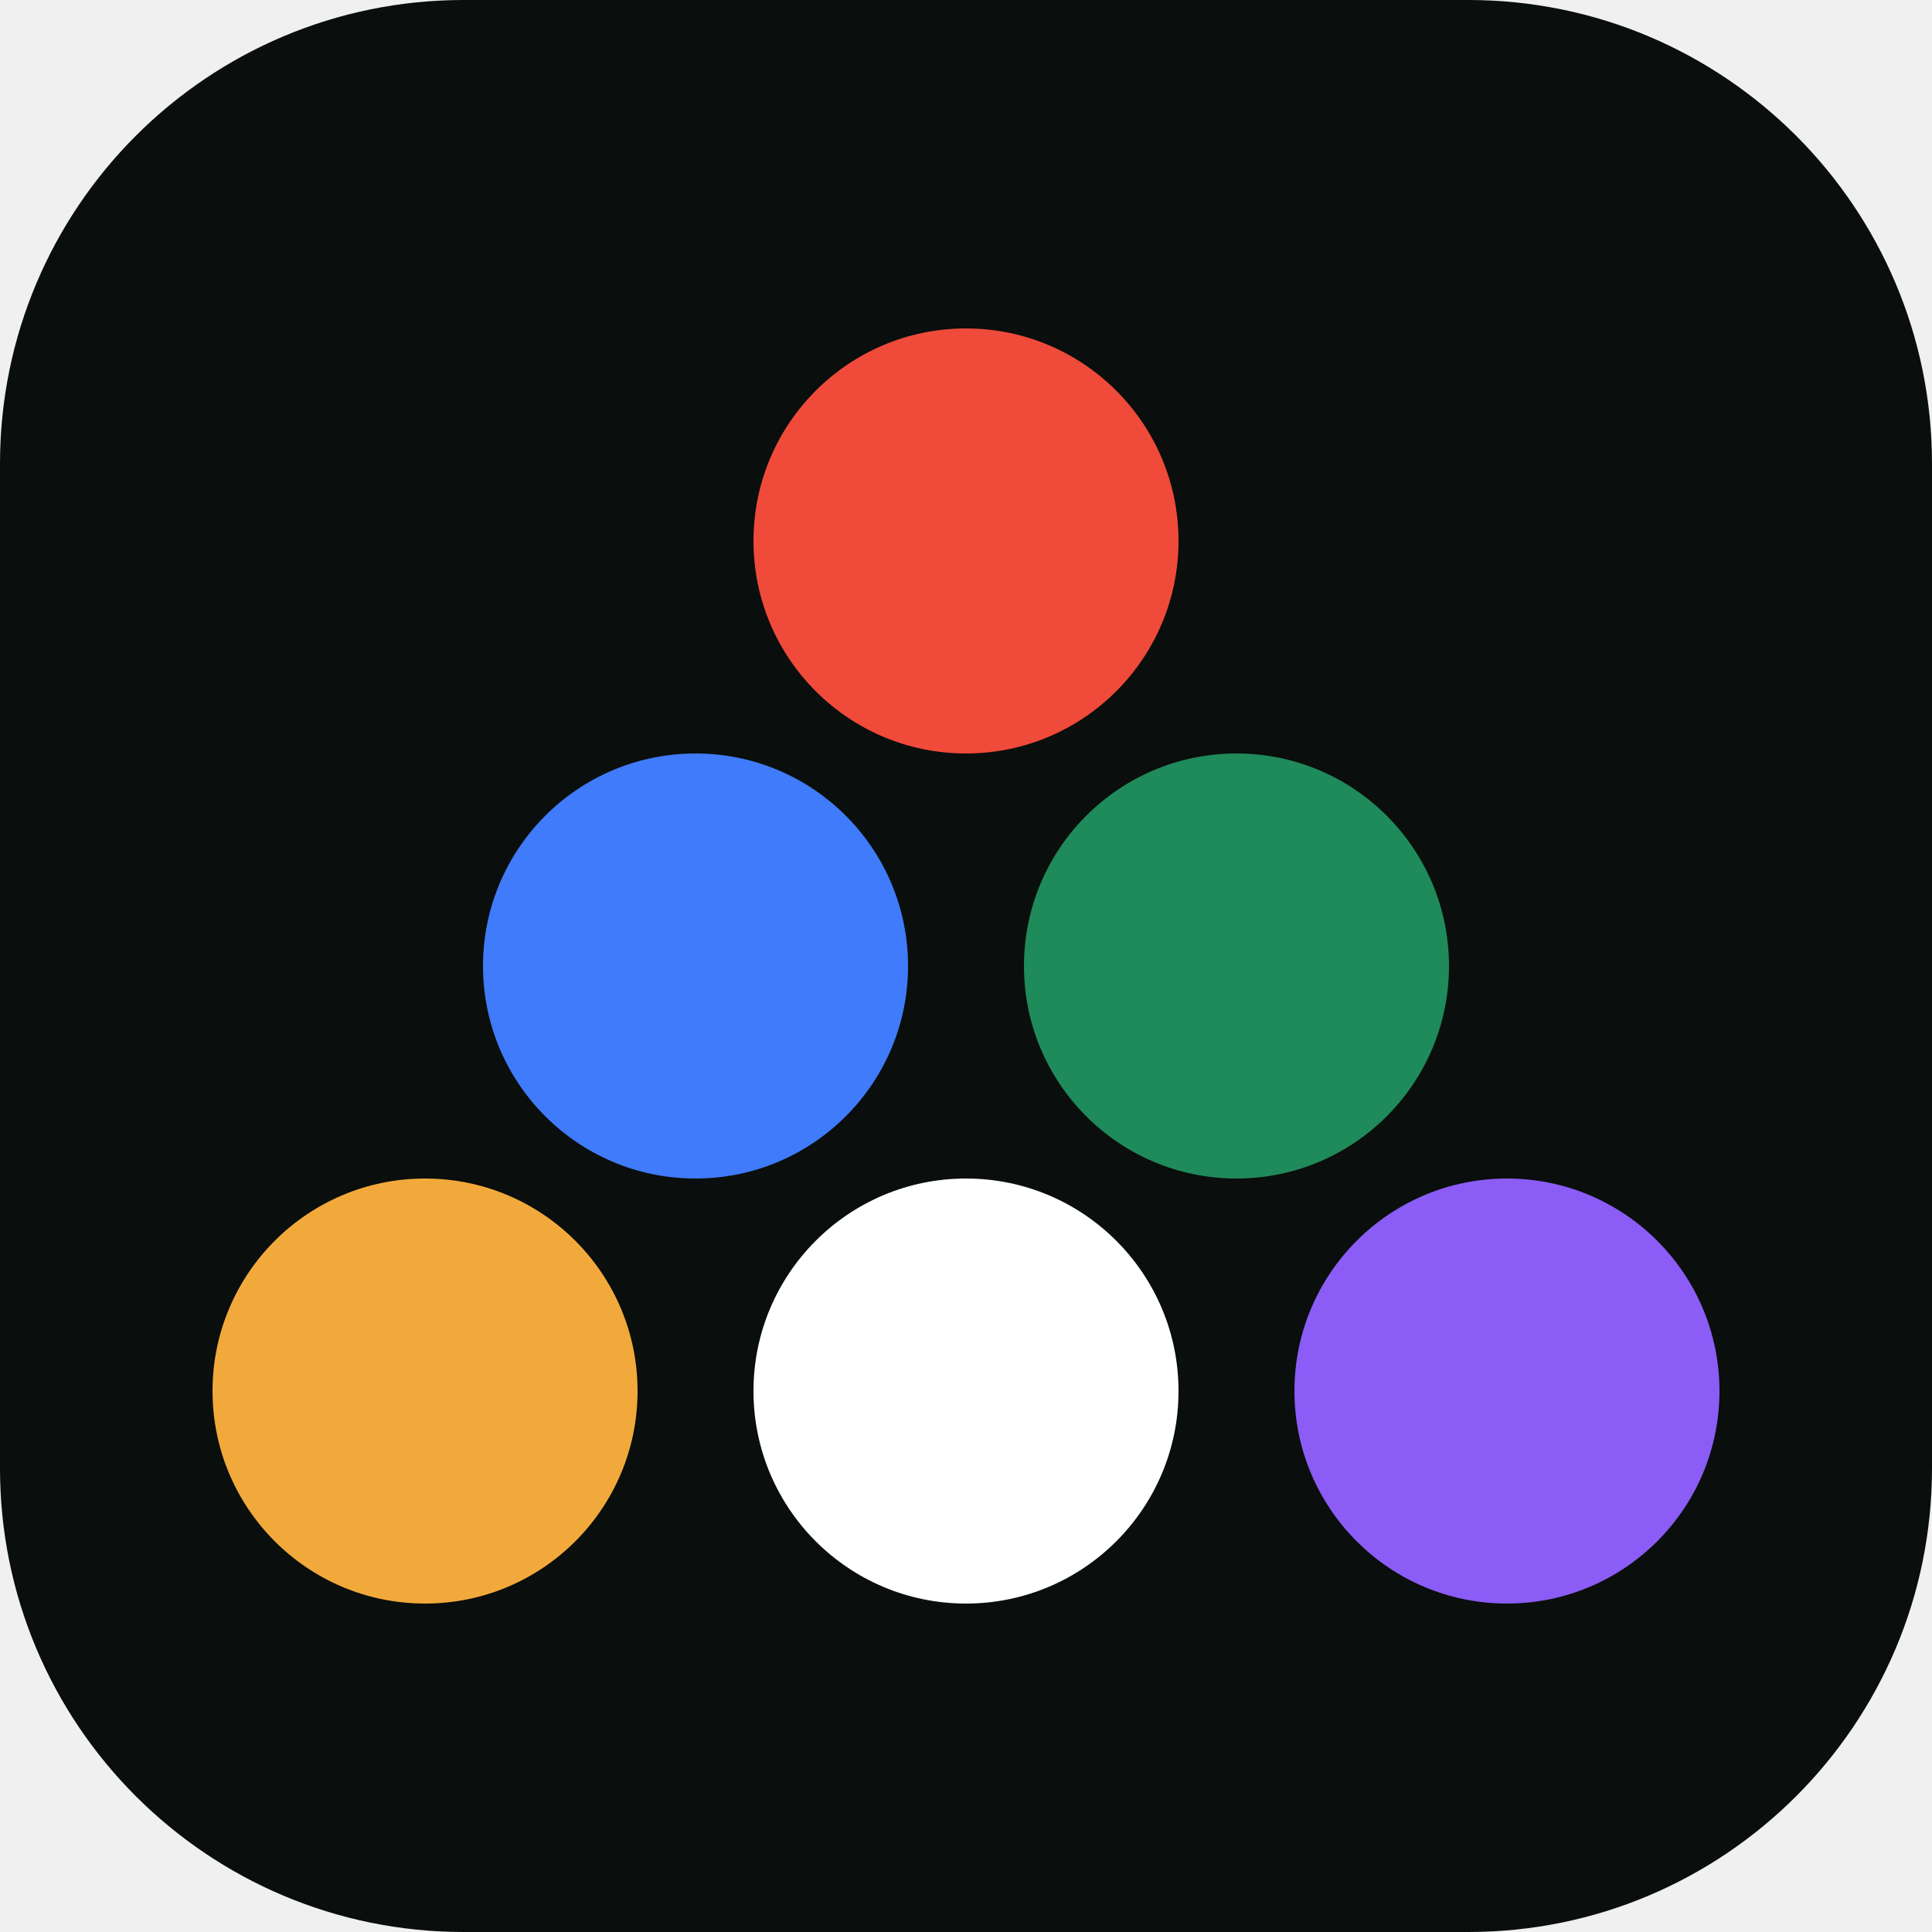
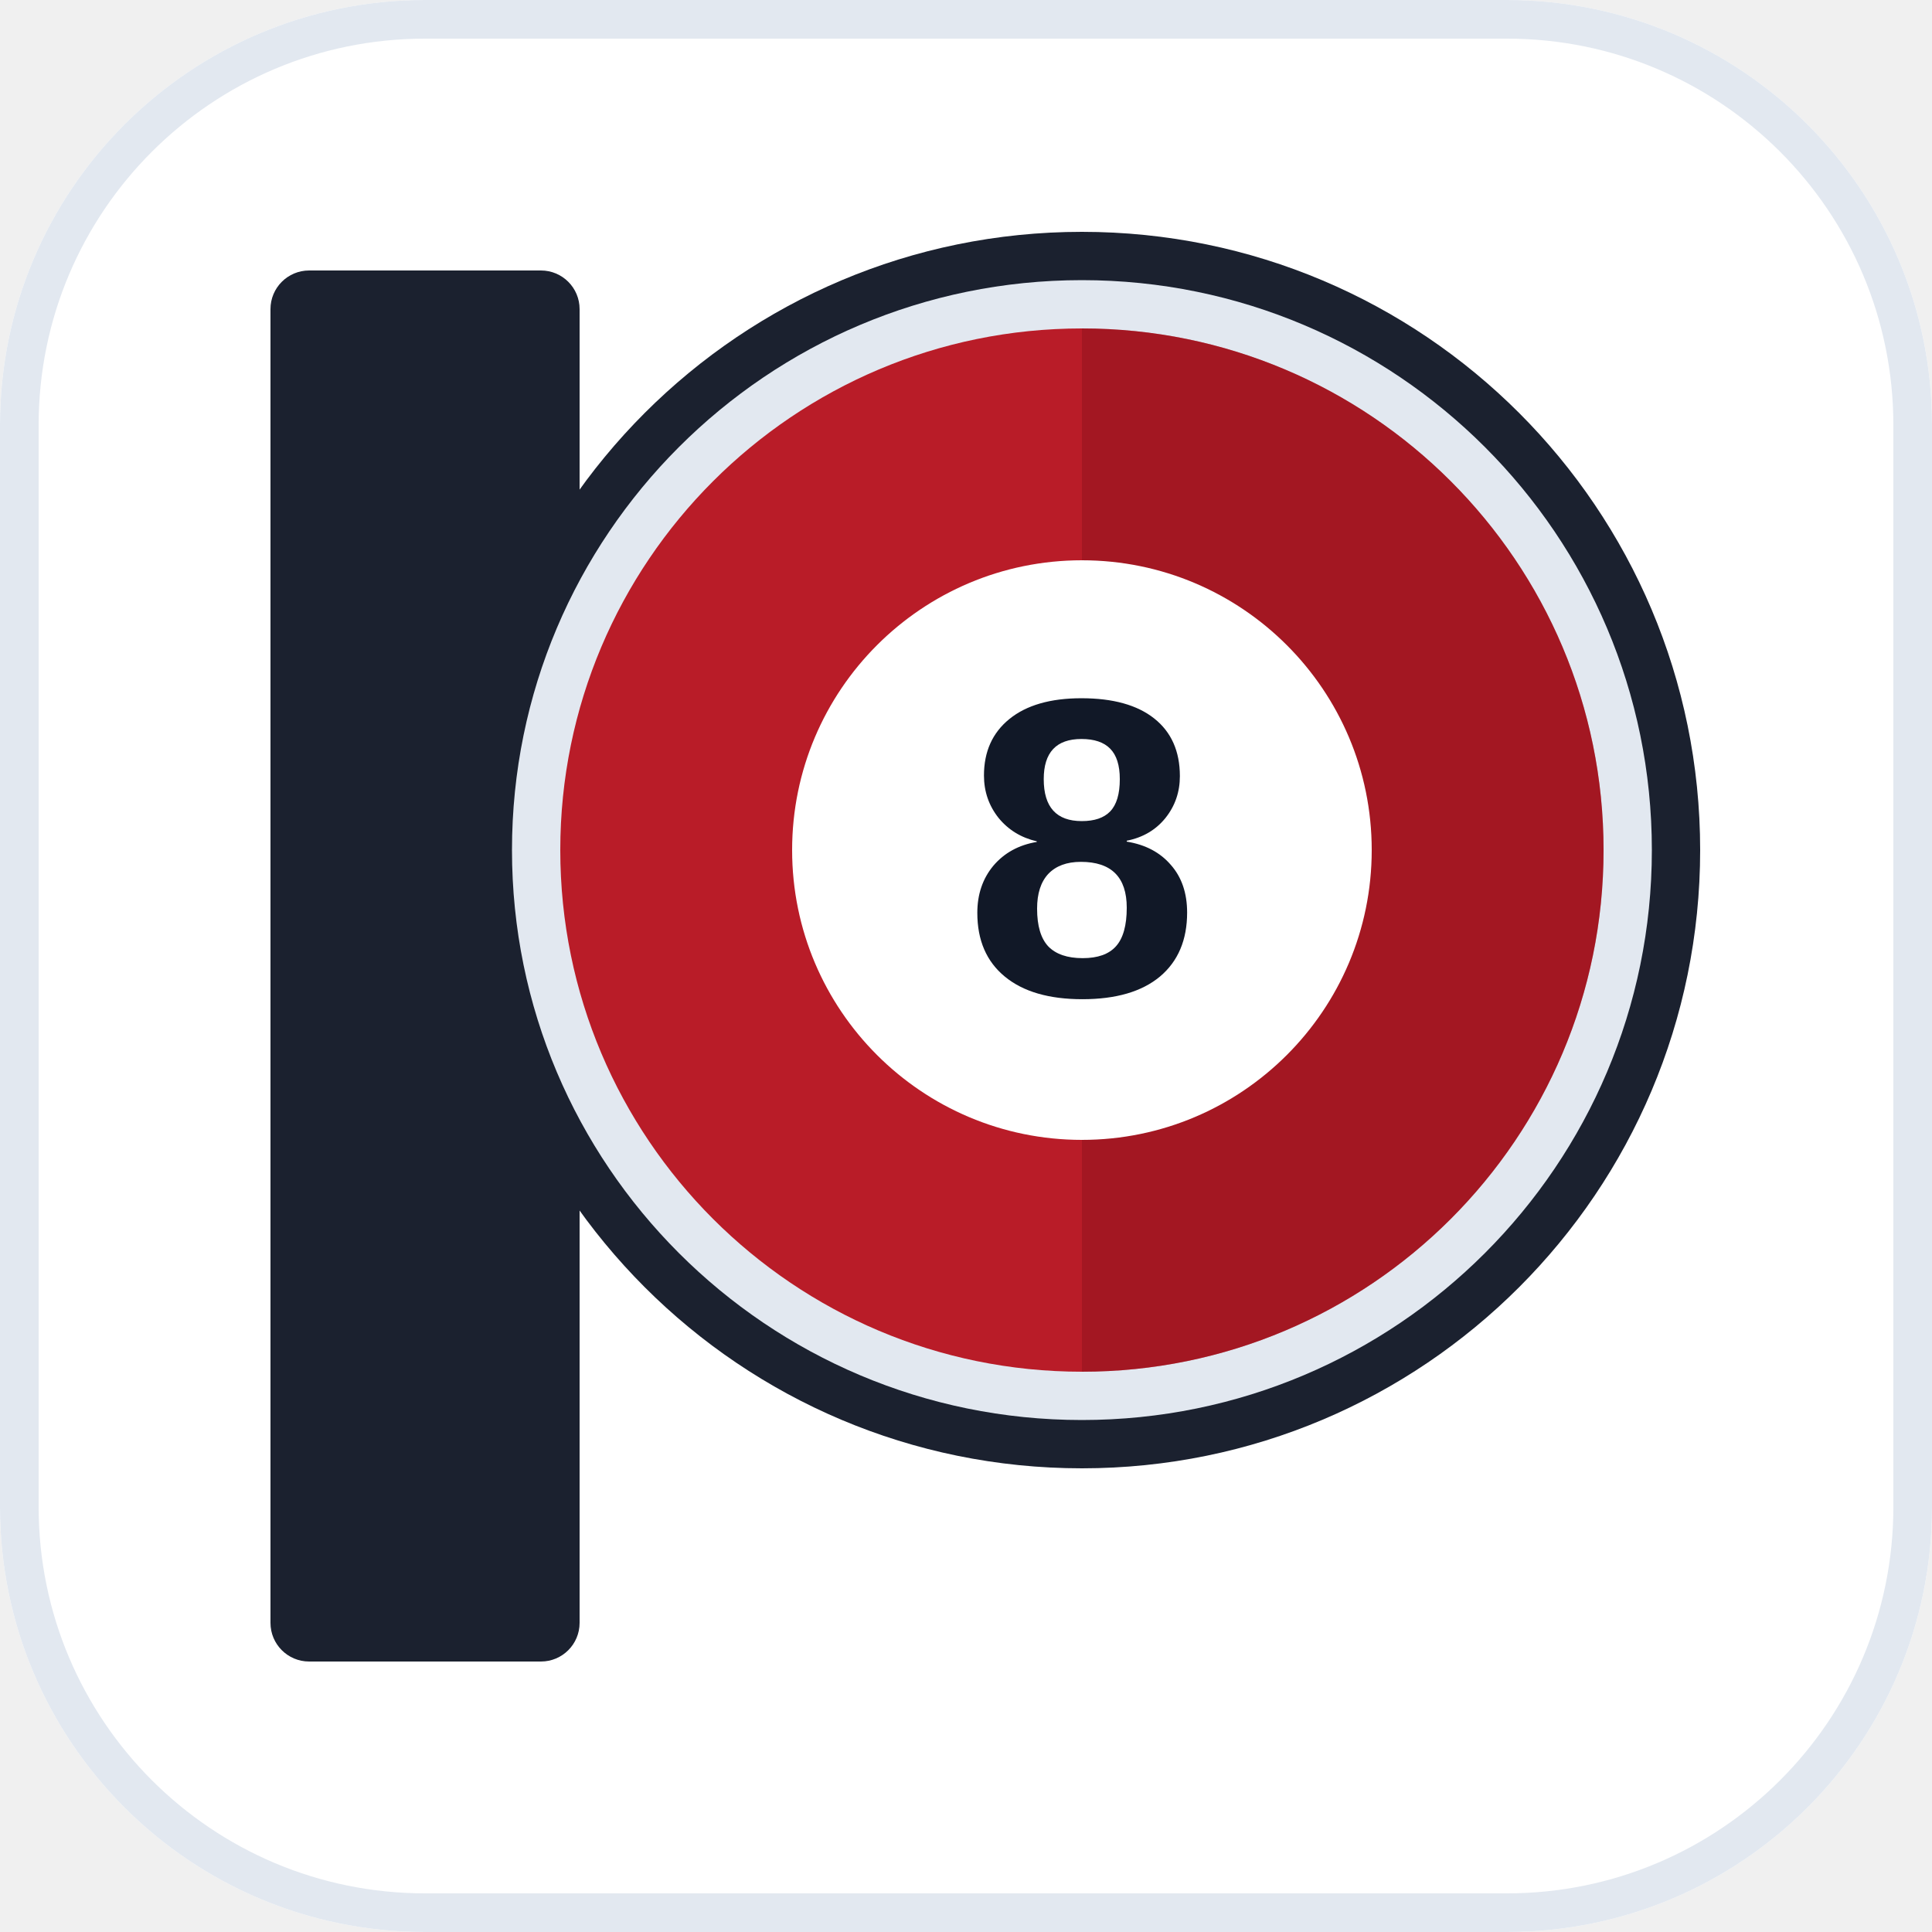
<svg xmlns="http://www.w3.org/2000/svg" viewBox="0 0 100 100">
-   <rect width="100" height="100" rx="24" fill="#0a0e0c" />
-   <circle cx="50" cy="28" r="11" fill="#f04a3a" />
-   <circle cx="36" cy="50" r="11" fill="#3f7bfa" />
-   <circle cx="64" cy="50" r="11" fill="#1f8a5a" />
-   <circle cx="22" cy="72" r="11" fill="#f2a93b" />
-   <circle cx="50" cy="72" r="11" fill="#ffffff" />
-   <circle cx="78" cy="72" r="11" fill="#8b5cf6" />
+   <rect width="100" height="100" rx="22" ry="22" fill="#ffffff" />
+   <rect x="1" y="1" width="98" height="98" rx="21" ry="21" fill="none" stroke="#e2e8f0" stroke-width="2" />
+   <rect x="14" y="14" width="16" height="72" rx="2" fill="#1b212f" />
+   <circle cx="56" cy="44" r="32" fill="#1b212f" />
+   <circle cx="56" cy="44" r="29.5" fill="#e2e8f0" />
+   <circle cx="56" cy="44" r="27" fill="#b91c28" />
+   <path d="M56 17 A 27 27 0 0 1 83 44 A 27 27 0 0 1 56 71 Z" fill="#7a0f18" opacity="0.35" />
+   <circle cx="56" cy="44" r="15" fill="#ffffff" />
+   <text x="56" y="51.5" text-anchor="middle" fill="#111827" font-family="'JetBrains Mono', 'Oswald', Arial, sans-serif" font-weight="900" font-size="22" letter-spacing="-0.5">8</text>
</svg>
